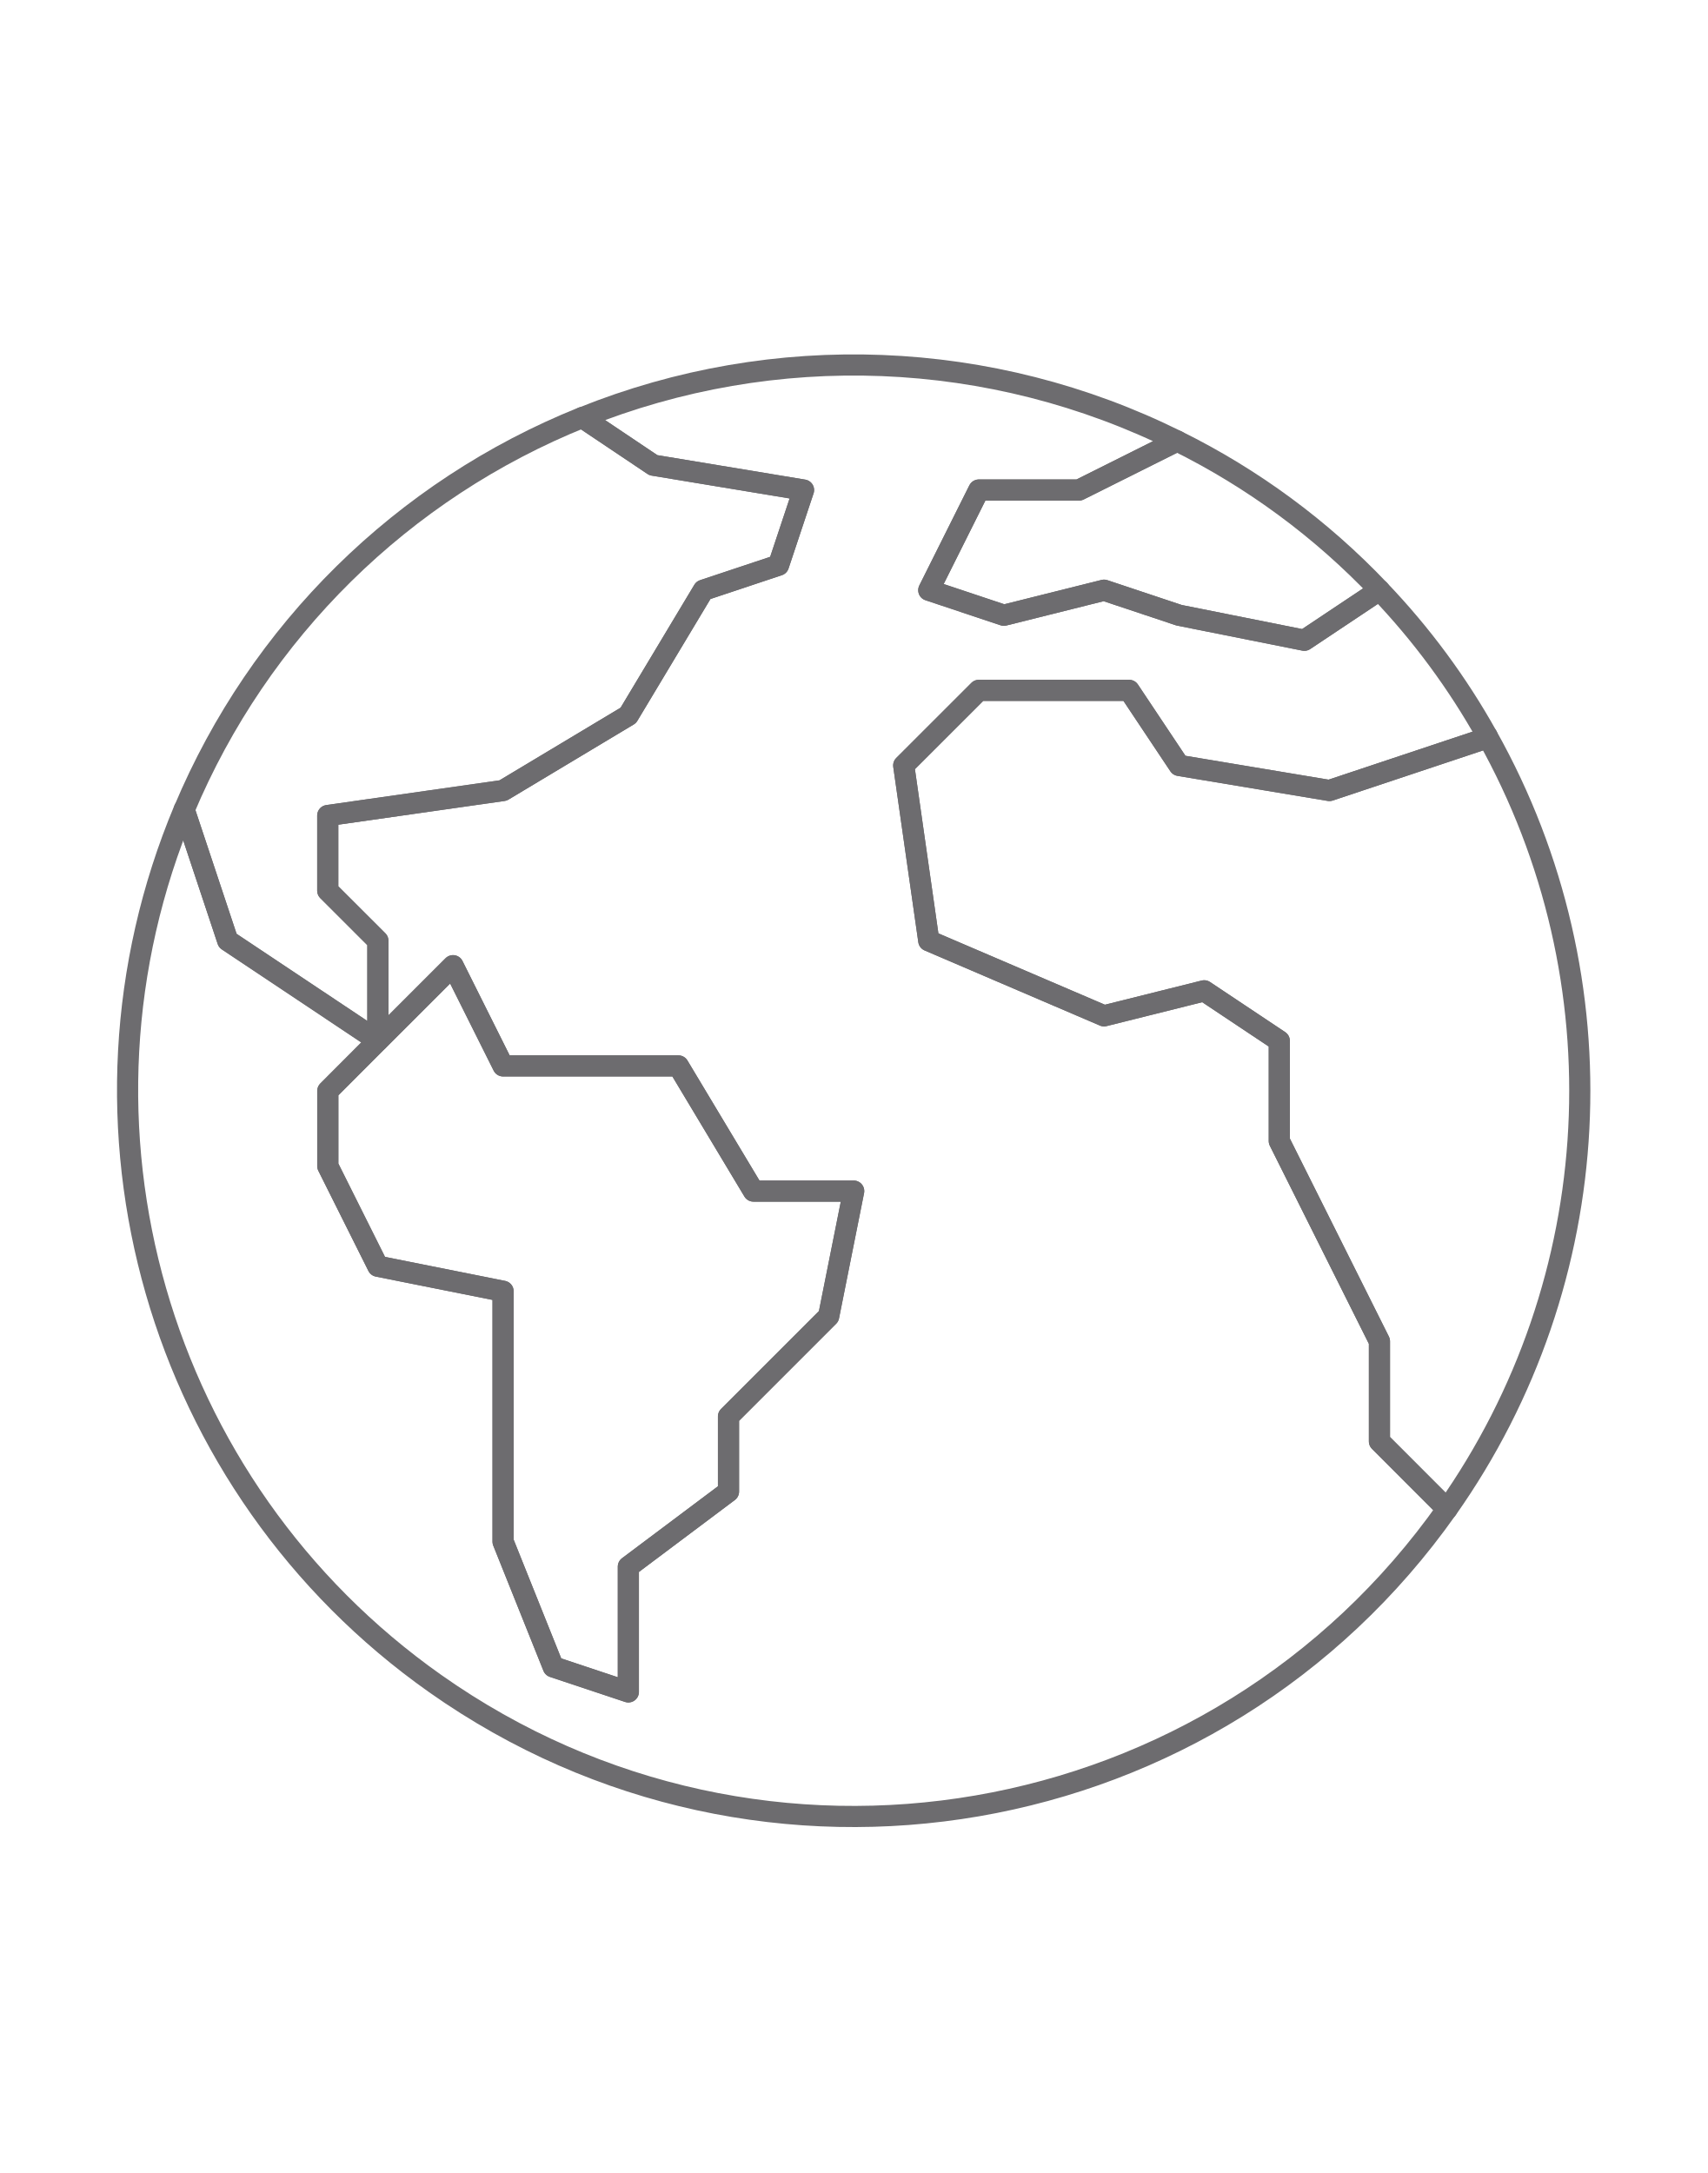
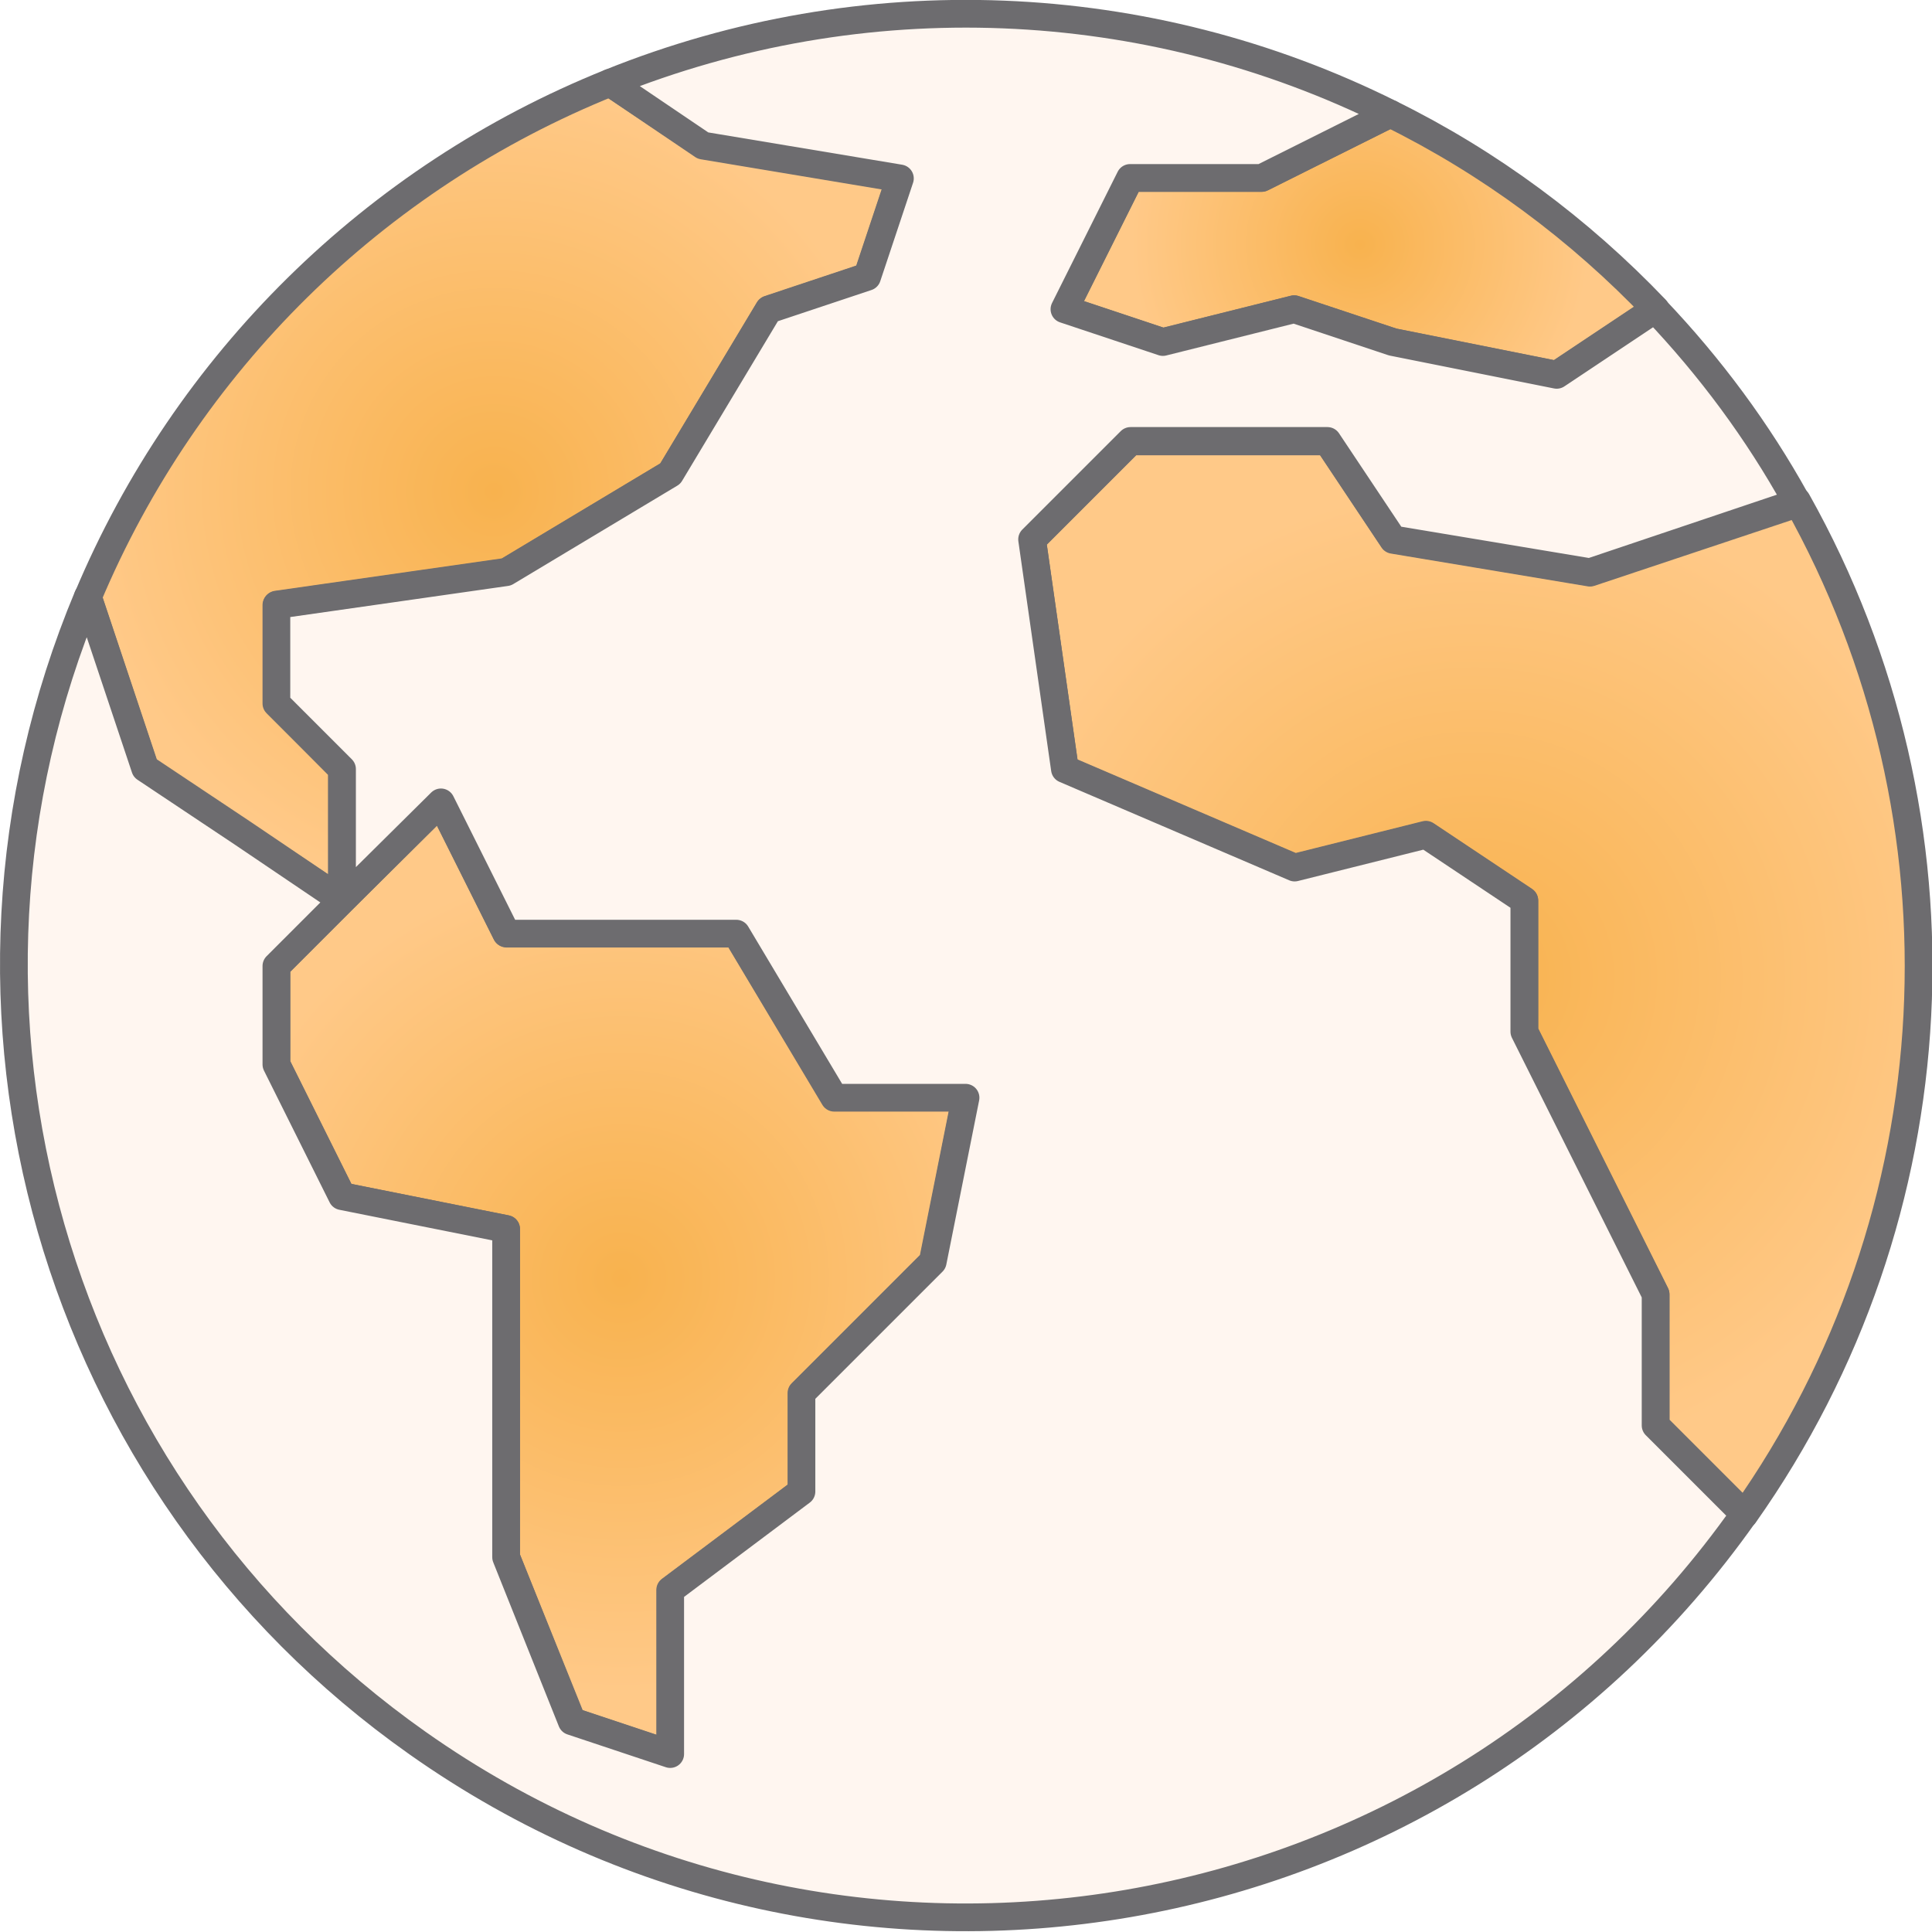
- <svg xmlns="http://www.w3.org/2000/svg" viewBox="0 0 484.47 616.6">
-   <defs>
-     <style>.cls-1{fill:none;stroke:#6d6c6f;stroke-linecap:round;stroke-linejoin:round;stroke-width:6px;}</style>
-   </defs>
-   <g id="Layer_1" data-name="Layer 1">
-     <path class="cls-1" d="M391.42,167.47,370.1,181.68l-35.52-7.1-21.31-7.11-28.42,7.11-21.31-7.11,14.2-28.42h28.42L334,125.13A203.59,203.59,0,0,1,391.42,167.47Z" />
-     <path class="cls-1" d="M228,139.05l-7.1,21.32-21.32,7.1L178.28,203l-35.52,21.31L93,231.41v21.32l14.2,14.21v28.42L85.92,281.15,64.61,266.94,52.25,229.78a205.87,205.87,0,0,1,113-111.33L185.39,132Z" />
-     <polygon class="cls-1" points="242.22 337.98 235.12 373.5 206.7 401.92 206.7 423.24 178.28 444.55 178.28 480.07 156.97 472.97 142.76 437.45 142.76 366.4 107.23 359.3 93.03 330.88 93.03 309.56 107.23 295.35 128.55 274.04 142.76 302.46 192.49 302.46 213.8 337.98 242.22 337.98" />
-     <path class="cls-1" d="M422,208.89A205.85,205.85,0,0,1,410.6,428.21L391.42,409V380.61l-14.21-28.42L363,323.77V295.35l-21.31-14.21-28.42,7.11-49.73-21.31-7.11-49.74,21.32-21.31h42.62l14.21,21.31,42.63,7.11,42.63-14.21Z" />
-     <path class="cls-1" d="M284.85,174.58l28.42-7.11,21.31,7.11,35.53,7.1,21.31-14.21A202.86,202.86,0,0,1,422,208.89l-2.13,1.21-42.63,14.21-42.63-7.11-14.21-21.31H277.75L256.43,217.2l7.11,49.74,49.73,21.31,28.42-7.1L363,295.35v28.42l14.21,28.42,14.21,28.42V409l19.18,19.18c-65.61,93-194.17,115.15-287.13,49.53a206,206,0,0,1-71.22-248l12.36,37.16,21.31,14.2,21.32,14.21L93,309.56v21.32l14.21,28.42,35.52,7.1v71.05L157,473l21.31,7.1V444.55l28.42-21.31V401.92l28.42-28.42,7.1-35.52H213.8l-21.31-35.52H142.76L128.55,274l-21.31,21.31V266.94L93,252.73V231.41l49.73-7.1L178.28,203l21.32-35.52,21.31-7.1,7.1-21.32L185.39,132l-20.18-13.5A206.06,206.06,0,0,1,334,125.13l-27.85,13.92H277.75l-14.21,28.42Z" />
-   </g>
+ <svg xmlns="http://www.w3.org/2000/svg" version="1.1" id="Layer_1" x="0px" y="0px" viewBox="0 0 418 417.9" style="enable-background:new 0 0 418 417.9;" xml:space="preserve">
+   <style type="text/css">
+ 	.st0{fill:url(#SVGID_1_);stroke:#6D6C6F;stroke-width:6;stroke-linecap:round;stroke-linejoin:round;}
+ 	.st1{fill:url(#SVGID_2_);stroke:#6D6C6F;stroke-width:6;stroke-linecap:round;stroke-linejoin:round;}
+ 	.st2{fill:url(#SVGID_3_);stroke:#6D6C6F;stroke-width:6;stroke-linecap:round;stroke-linejoin:round;}
+ 	.st3{fill:url(#SVGID_4_);stroke:#6D6C6F;stroke-width:6;stroke-linecap:round;stroke-linejoin:round;}
+ 	.st4{fill:#FFF6F0;stroke:#6D6C6F;stroke-width:6;stroke-linecap:round;stroke-linejoin:round;}
+ </style>
+   <radialGradient id="SVGID_1_" cx="294.26" cy="367.125" r="49.436" gradientTransform="matrix(1 0 0 -1 0 420)" gradientUnits="userSpaceOnUse">
+     <stop offset="0" style="stop-color:#F8B24E" />
+     <stop offset="1" style="stop-color:#FFC988" />
+   </radialGradient>
+   <path class="st0" d="M358.2,66.9l-21.3,14.2L301.4,74L280,66.9L251.6,74l-21.3-7.1l14.2-28.4h28.4l27.9-13.9  C322.3,35.2,341.7,49.6,358.2,66.9z" />
+   <radialGradient id="SVGID_2_" cx="106.895" cy="313.63" r="88.173" gradientTransform="matrix(1 0 0 -1 0 420)" gradientUnits="userSpaceOnUse">
+     <stop offset="0" style="stop-color:#F8B24E" />
+     <stop offset="1" style="stop-color:#FFC988" />
+   </radialGradient>
+   <path class="st1" d="M194.8,38.5l-7.1,21.3l-21.3,7.1l-21.3,35.5l-35.5,21.3l-49.7,7.1v21.3L74,166.4v28.4l-21.3-14.2l-21.3-14.2  L19,129.2C40.3,78.5,81,38.4,132,17.9l20.2,13.5L194.8,38.5z" />
+   <radialGradient id="SVGID_3_" cx="134.405" cy="143.475" r="89.935" gradientTransform="matrix(1 0 0 -1 0 420)" gradientUnits="userSpaceOnUse">
+     <stop offset="0" style="stop-color:#F8B24E" />
+     <stop offset="1" style="stop-color:#FFC988" />
+   </radialGradient>
+   <polygon class="st2" points="209,237.4 201.9,273 173.5,301.4 173.5,322.7 145.1,344 145.1,379.5 123.8,372.4 109.5,336.9   109.5,265.9 74,258.8 59.8,230.3 59.8,209 74,194.8 95.3,173.5 109.5,201.9 159.3,201.9 180.6,237.4 " />
+   <radialGradient id="SVGID_4_" cx="319.121" cy="208.48" r="106.518" gradientTransform="matrix(1 0 0 -1 0 420)" gradientUnits="userSpaceOnUse">
+     <stop offset="0" style="stop-color:#F8B24E" />
+     <stop offset="1" style="stop-color:#FFC988" />
+   </radialGradient>
+   <path class="st3" d="M388.8,108.4c38.8,69.2,34.4,154.5-11.4,219.3l-19.2-19.2v-28.4L344,251.7l-14.2-28.4v-28.4l-21.3-14.2  l-28.4,7.1l-49.7-21.3l-7.1-49.7l21.3-21.3h42.6l14.2,21.3l42.6,7.1l42.6-14.2L388.8,108.4z" />
+   <path class="st4" d="M251.6,74l28.4-7.1l21.3,7.1l35.5,7.1l21.3-14.2c11.9,12.5,22.2,26.4,30.5,41.4l-2.1,1.2L344,123.8l-42.6-7.1  l-14.2-21.3h-42.6l-21.3,21.3l7.1,49.7l49.7,21.3l28.4-7.1l21.3,14.2v28.4l14.2,28.4l14.2,28.4v28.4l19.2,19.2  c-65.6,93-194.2,115.1-287.1,49.5c-79-55.7-108.6-158.8-71.3-248l12.4,37.1l21.3,14.2L74,194.8L59.8,209v21.3L74,258.8l35.5,7.1v71  l14.2,35.5l21.3,7.1V344l28.4-21.3v-21.3l28.4-28.4l7.1-35.5h-28.4L159.3,202h-49.7l-14.2-28.4L74,194.8v-28.4l-14.2-14.2v-21.3  l49.7-7.1l35.5-21.3l21.3-35.5l21.3-7.1l7.1-21.3l-42.6-7.1L132,17.9c54.6-22,116.1-19.6,168.8,6.7L273,38.5h-28.5l-14.2,28.4  L251.6,74z" />
</svg>
